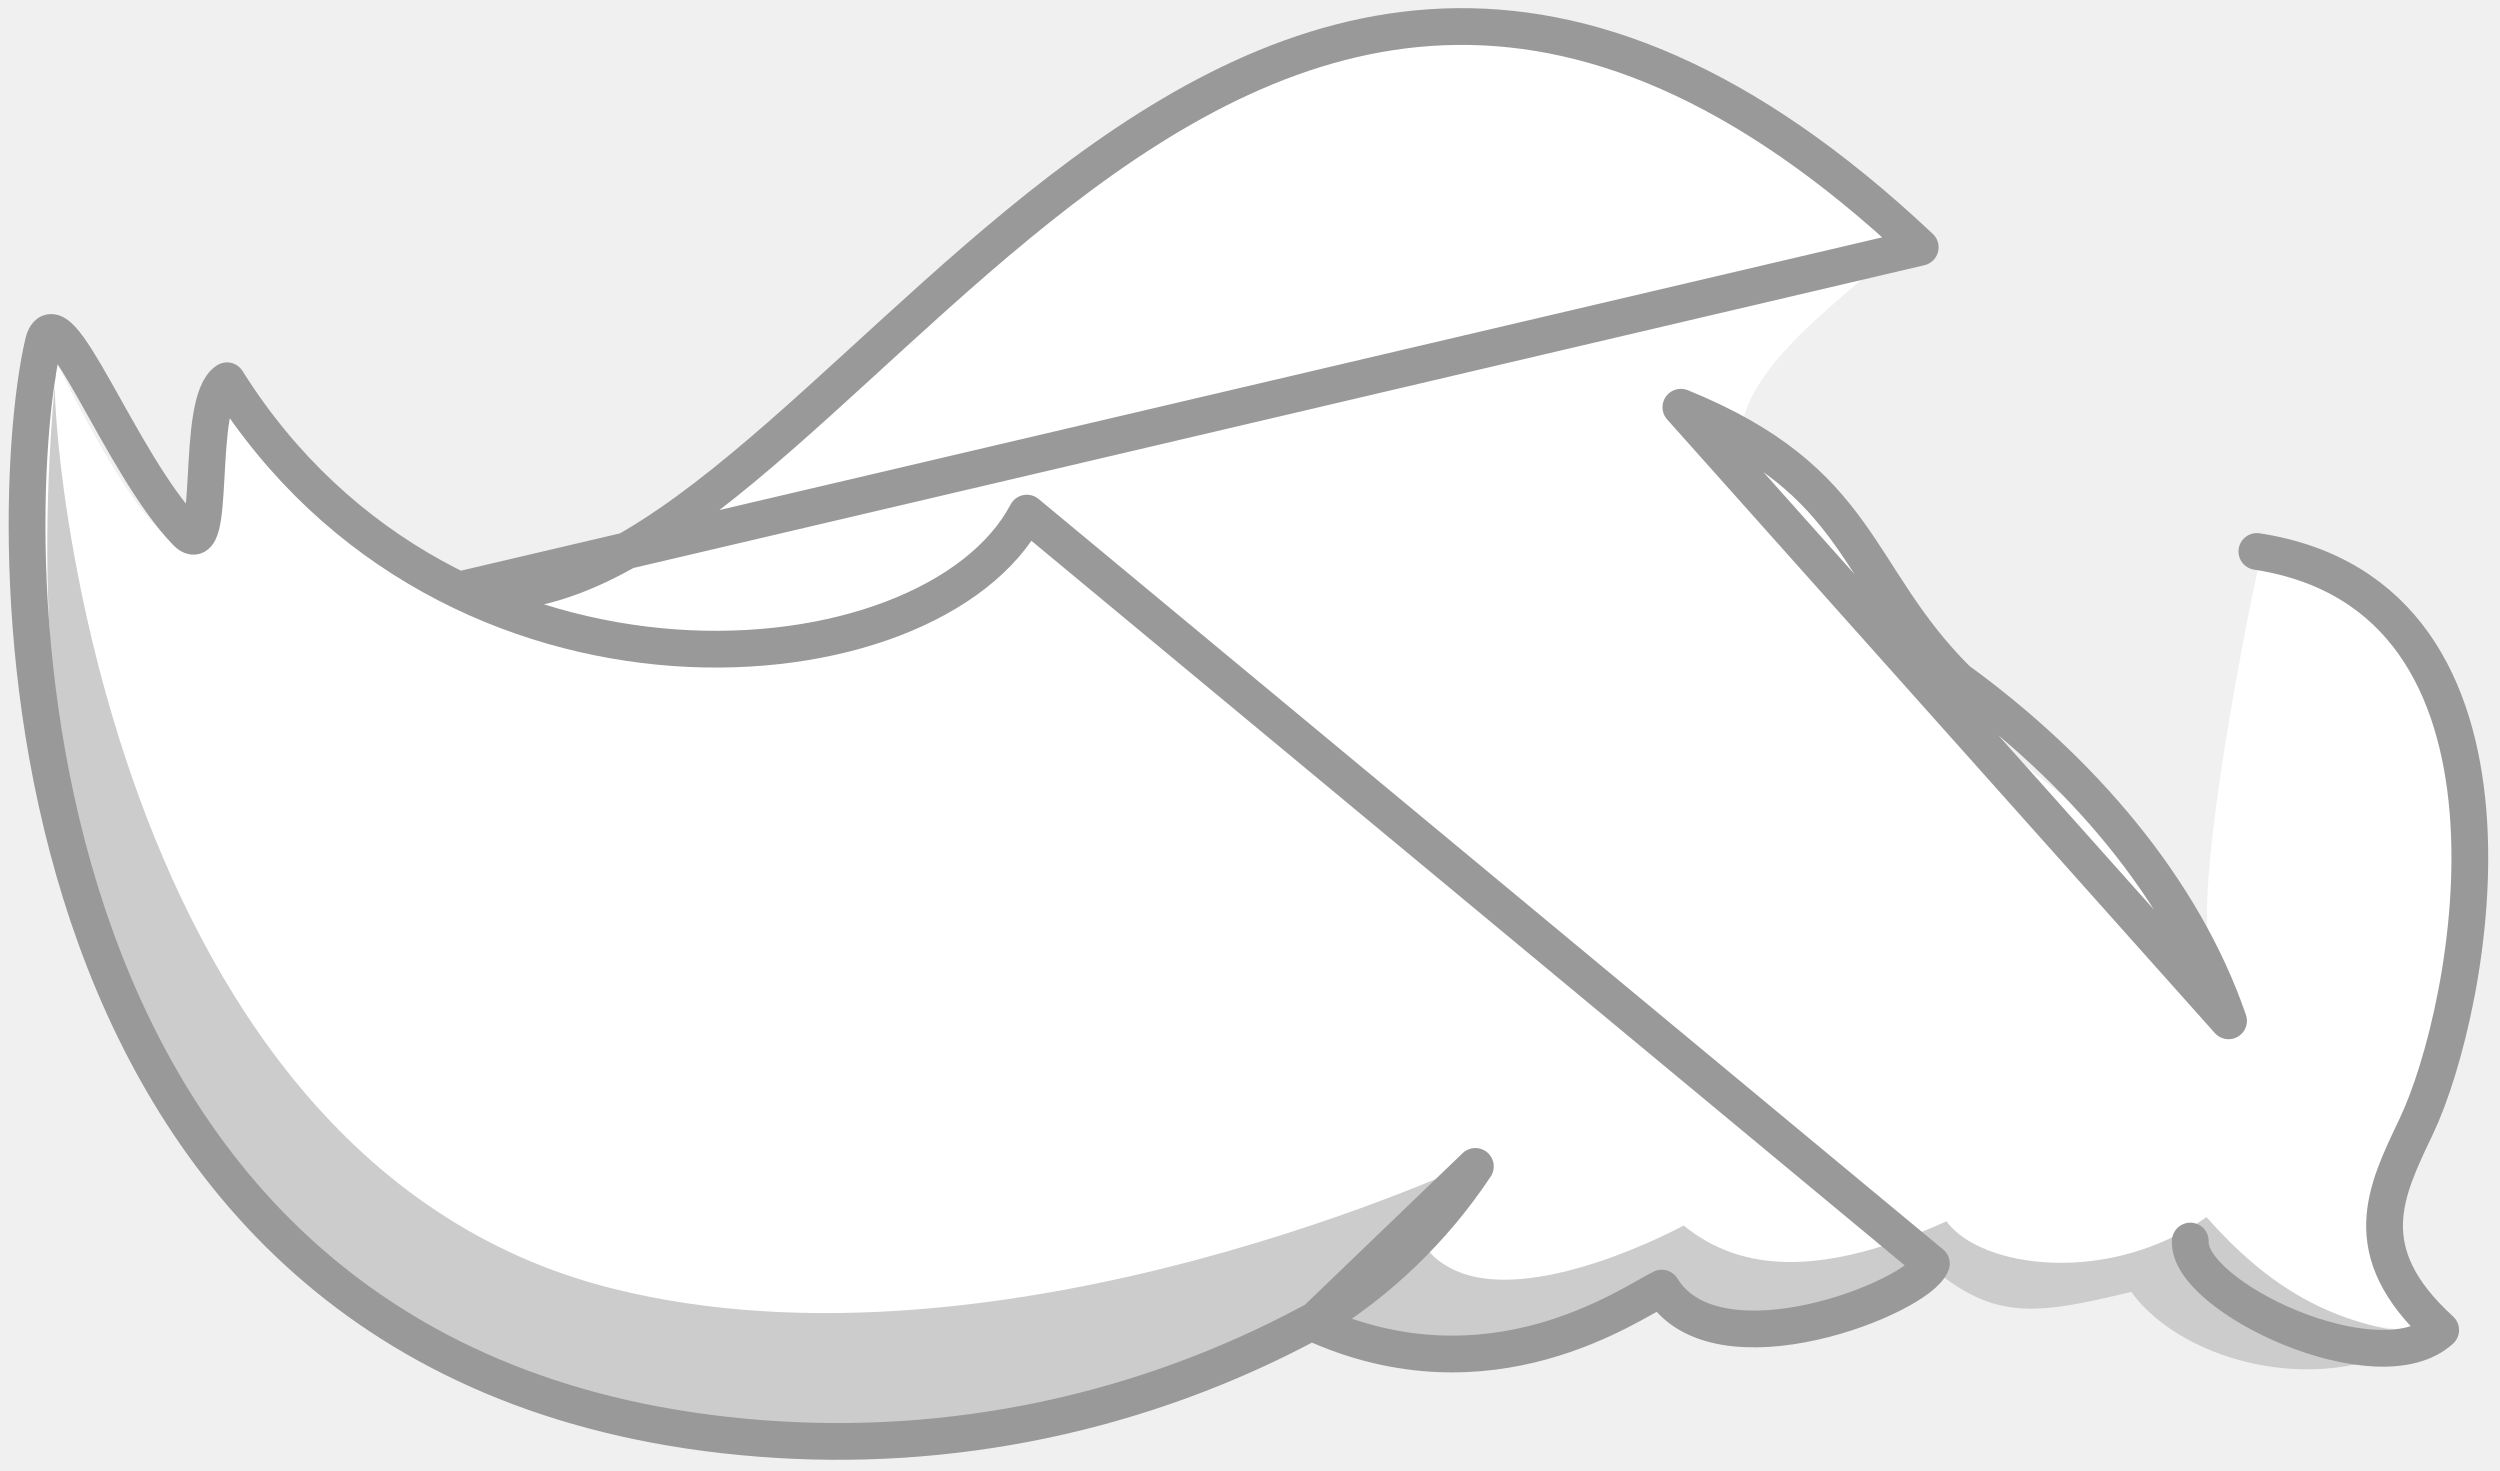
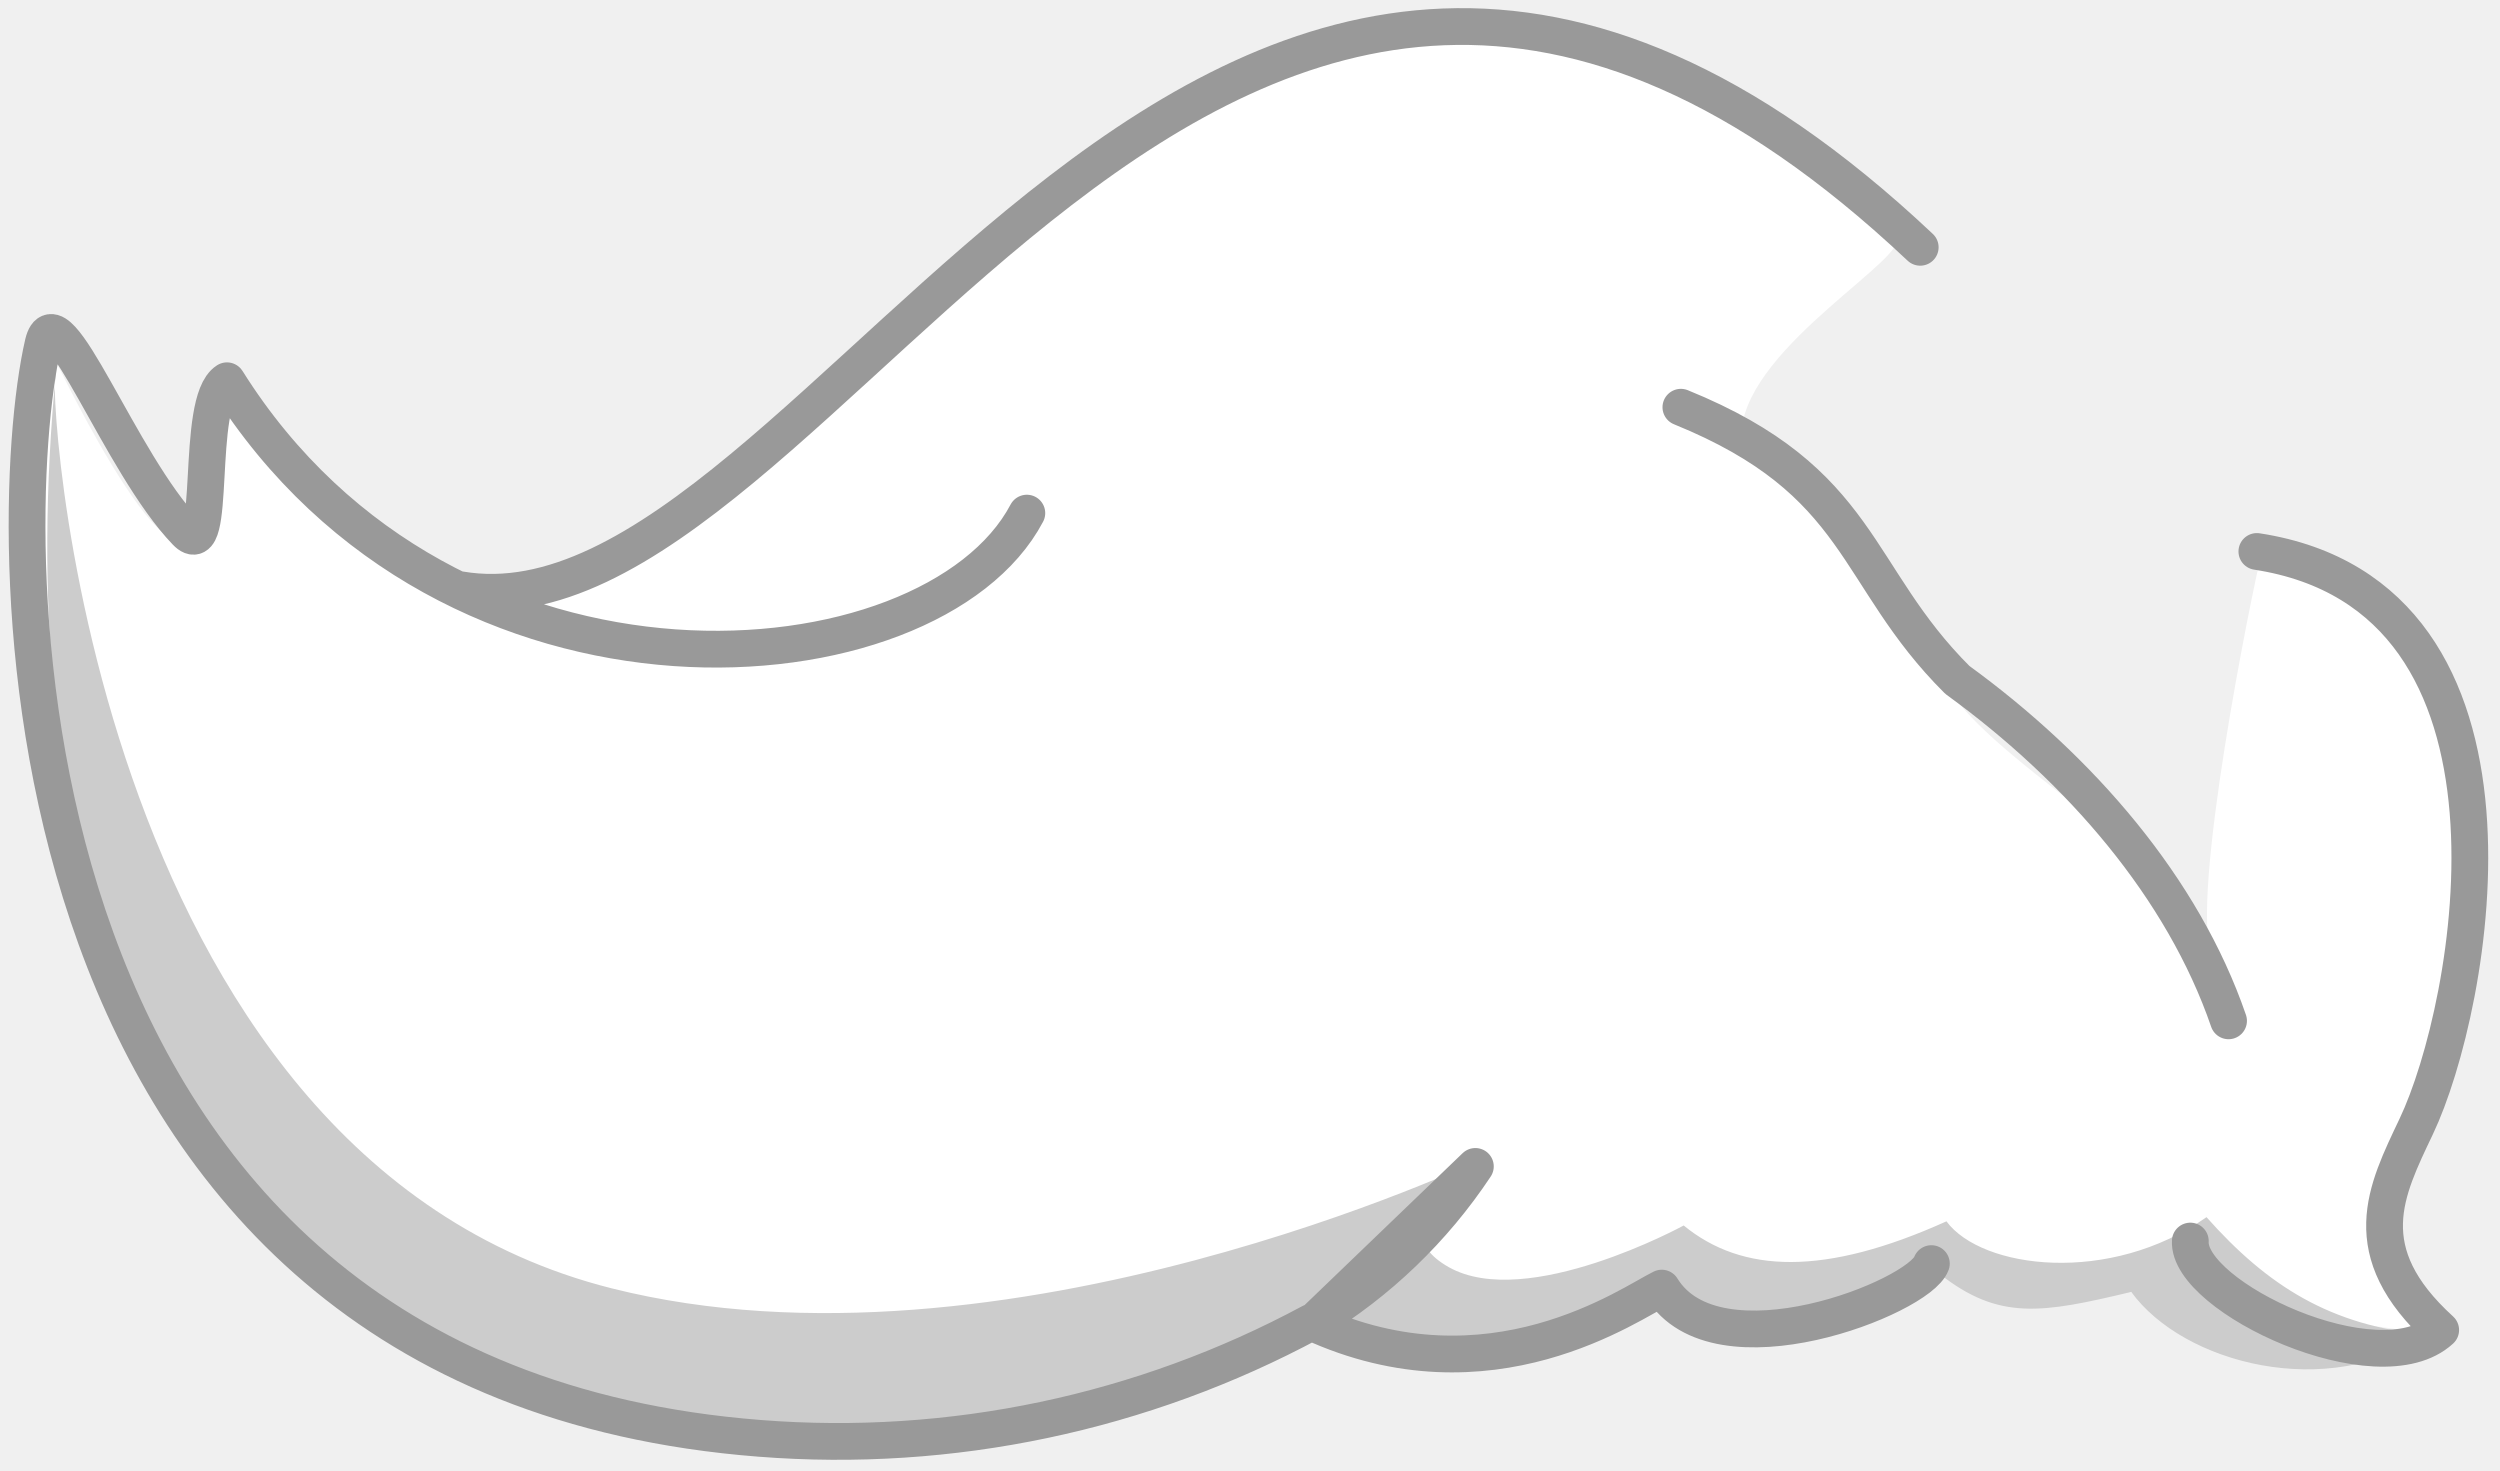
<svg xmlns="http://www.w3.org/2000/svg" width="204" height="120" viewBox="0 0 204 120" fill="none">
-   <path d="M18.91 33.36L15.91 42.65C14.11 49.98 3.81 27.93 3.81 27.93C-4.19 105.3 46.81 133.53 108.26 108.26C117.35 114.79 135.47 106.74 135.57 105.41C135.57 105.41 138 110.67 147.66 108.34C157.32 106.01 158.77 103.34 158.77 103.34L199.47 109C189.41 94.35 199.56 88.05 201.1 80C206.54 51.63 190.38 48.79 184.64 44.83C184.4 45.19 179.24 69.83 180.21 76.83C176.3 68.41 159 60.54 157.9 53.6C157.12 48.49 142.32 31.31 142.11 35.05C142.84 28.05 156.11 20.9 154.76 19.23C148.38 11.44 142.31 5.88 121.98 2.82C73.69 -4.45 56.25 79.09 18.91 33.36V33.36Z" fill="white" />
-   <path d="M4.57 30.29C3.74 29.78 6.85 94.29 49.92 105.13C81.92 113.19 121.06 94.51 121.06 94.51C121.06 94.51 111.85 99.81 118.22 103.4C124.59 106.99 137.39 100 137.39 100C142.17 103.92 148.9 104.14 158.83 99.66C161.71 103.56 172.17 104.88 180.05 99.32C185.05 104.95 190.18 108.17 197.97 108.91C189.97 114.34 178.16 111.28 173.91 105.42C166.64 107.16 163.11 107.79 158.25 103.93C150.34 106.35 142.25 110.01 135.33 105.6C123.42 110.09 114.53 111.19 109.33 108.17C46.48 133.8 -2.69 105.93 4.57 30.29Z" fill="#CCCCCC" />
-   <path d="M184.16 45C208.16 48.69 201.77 82.26 197.16 91.93C194.68 97.16 192.1 102.1 199.16 108.53C194.08 113.2 178.46 105.82 178.73 101.27M107.23 107.83C112.491 104.629 116.984 100.31 120.39 95.18L107.23 107.83ZM156.69 20.18C98.69 -34.49 67.33 53.18 37.56 48.12L156.69 20.18ZM137.16 33.23C152.08 39.29 151.16 46.96 159.72 55.48C169.78 62.79 178.13 72.48 181.85 83.3L137.16 33.23ZM157.6 103.11C156.6 105.87 140.08 112.4 135.6 105.11C133.1 106.31 121.6 114.61 107 107.89C93.221 115.304 77.599 118.595 62 117.37C-0.95 112.48 6.77109e-05 43.28 3.52 28.03C4.61 23.4 9.79 37.8 15.18 43.4C17.77 46.11 15.85 32.78 18.52 31.07C36.68 60 76 56.63 83.79 41.87L157.6 103.11Z" stroke="#999999" stroke-width="3" stroke-linecap="round" stroke-linejoin="round" />
+   <g id="Hair2">
+     <g id="layer1">
+       <g id="g473477">
+         <path id="abColor_3" d="M18.91 33.36L15.91 42.65C14.11 49.98 3.81 27.93 3.81 27.93C-4.19 105.3 46.81 133.53 108.26 108.26C117.35 114.79 135.47 106.74 135.57 105.41C135.57 105.41 138 110.67 147.66 108.34C157.32 106.01 158.77 103.34 158.77 103.34L199.47 109C189.41 94.35 199.56 88.05 201.1 80C206.54 51.63 190.38 48.79 184.64 44.83C184.4 45.19 179.24 69.83 180.21 76.83C176.3 68.41 159 60.54 157.9 53.6C157.12 48.49 142.32 31.31 142.11 35.05C142.84 28.05 156.11 20.9 154.76 19.23C148.38 11.44 142.31 5.88 121.98 2.82C73.69 -4.45 56.25 79.09 18.91 33.36V33.36Z" fill="white" />
+         <path id="Grey" d="M4.57 30.29C3.74 29.78 6.85 94.29 49.92 105.13C81.92 113.19 121.06 94.51 121.06 94.51C121.06 94.51 111.85 99.81 118.22 103.4C124.59 106.99 137.39 100 137.39 100C142.17 103.92 148.9 104.14 158.83 99.66C161.71 103.56 172.17 104.88 180.05 99.32C185.05 104.95 190.18 108.17 197.97 108.91C189.97 114.34 178.16 111.28 173.91 105.42C166.64 107.16 163.11 107.79 158.25 103.93C150.34 106.35 142.25 110.01 135.33 105.6C123.42 110.09 114.53 111.19 109.33 108.17C46.48 133.8 -2.69 105.93 4.57 30.29Z" fill="#CCCCCC" />
+         <path id="abColor_4" d="M156.69 20.18C98.69 -34.49 67.33 53.18 37.56 48.12M137.16 33.23C152.08 39.29 151.16 46.96 159.72 55.48C169.78 62.79 178.13 72.48 181.85 83.3M157.6 103.11C156.6 105.87 140.08 112.4 135.6 105.11C133.1 106.31 121.6 114.61 107 107.89C93.221 115.304 77.599 118.595 62 117.37C-0.95 112.48 6.77109e-05 43.28 3.52 28.03C4.61 23.4 9.79 37.8 15.18 43.4C17.77 46.11 15.85 32.78 18.52 31.07C36.68 60 76 56.63 83.79 41.87M184.16 45C208.16 48.69 201.77 82.26 197.16 91.93C194.68 97.16 192.1 102.1 199.16 108.53C194.08 113.2 178.46 105.82 178.73 101.27M107.23 107.83C112.491 104.629 116.984 100.31 120.39 95.18L107.23 107.83Z" stroke="#999999" stroke-width="3" stroke-linecap="round" stroke-linejoin="round" />
+       </g>
+     </g>
+   </g>
</svg>
